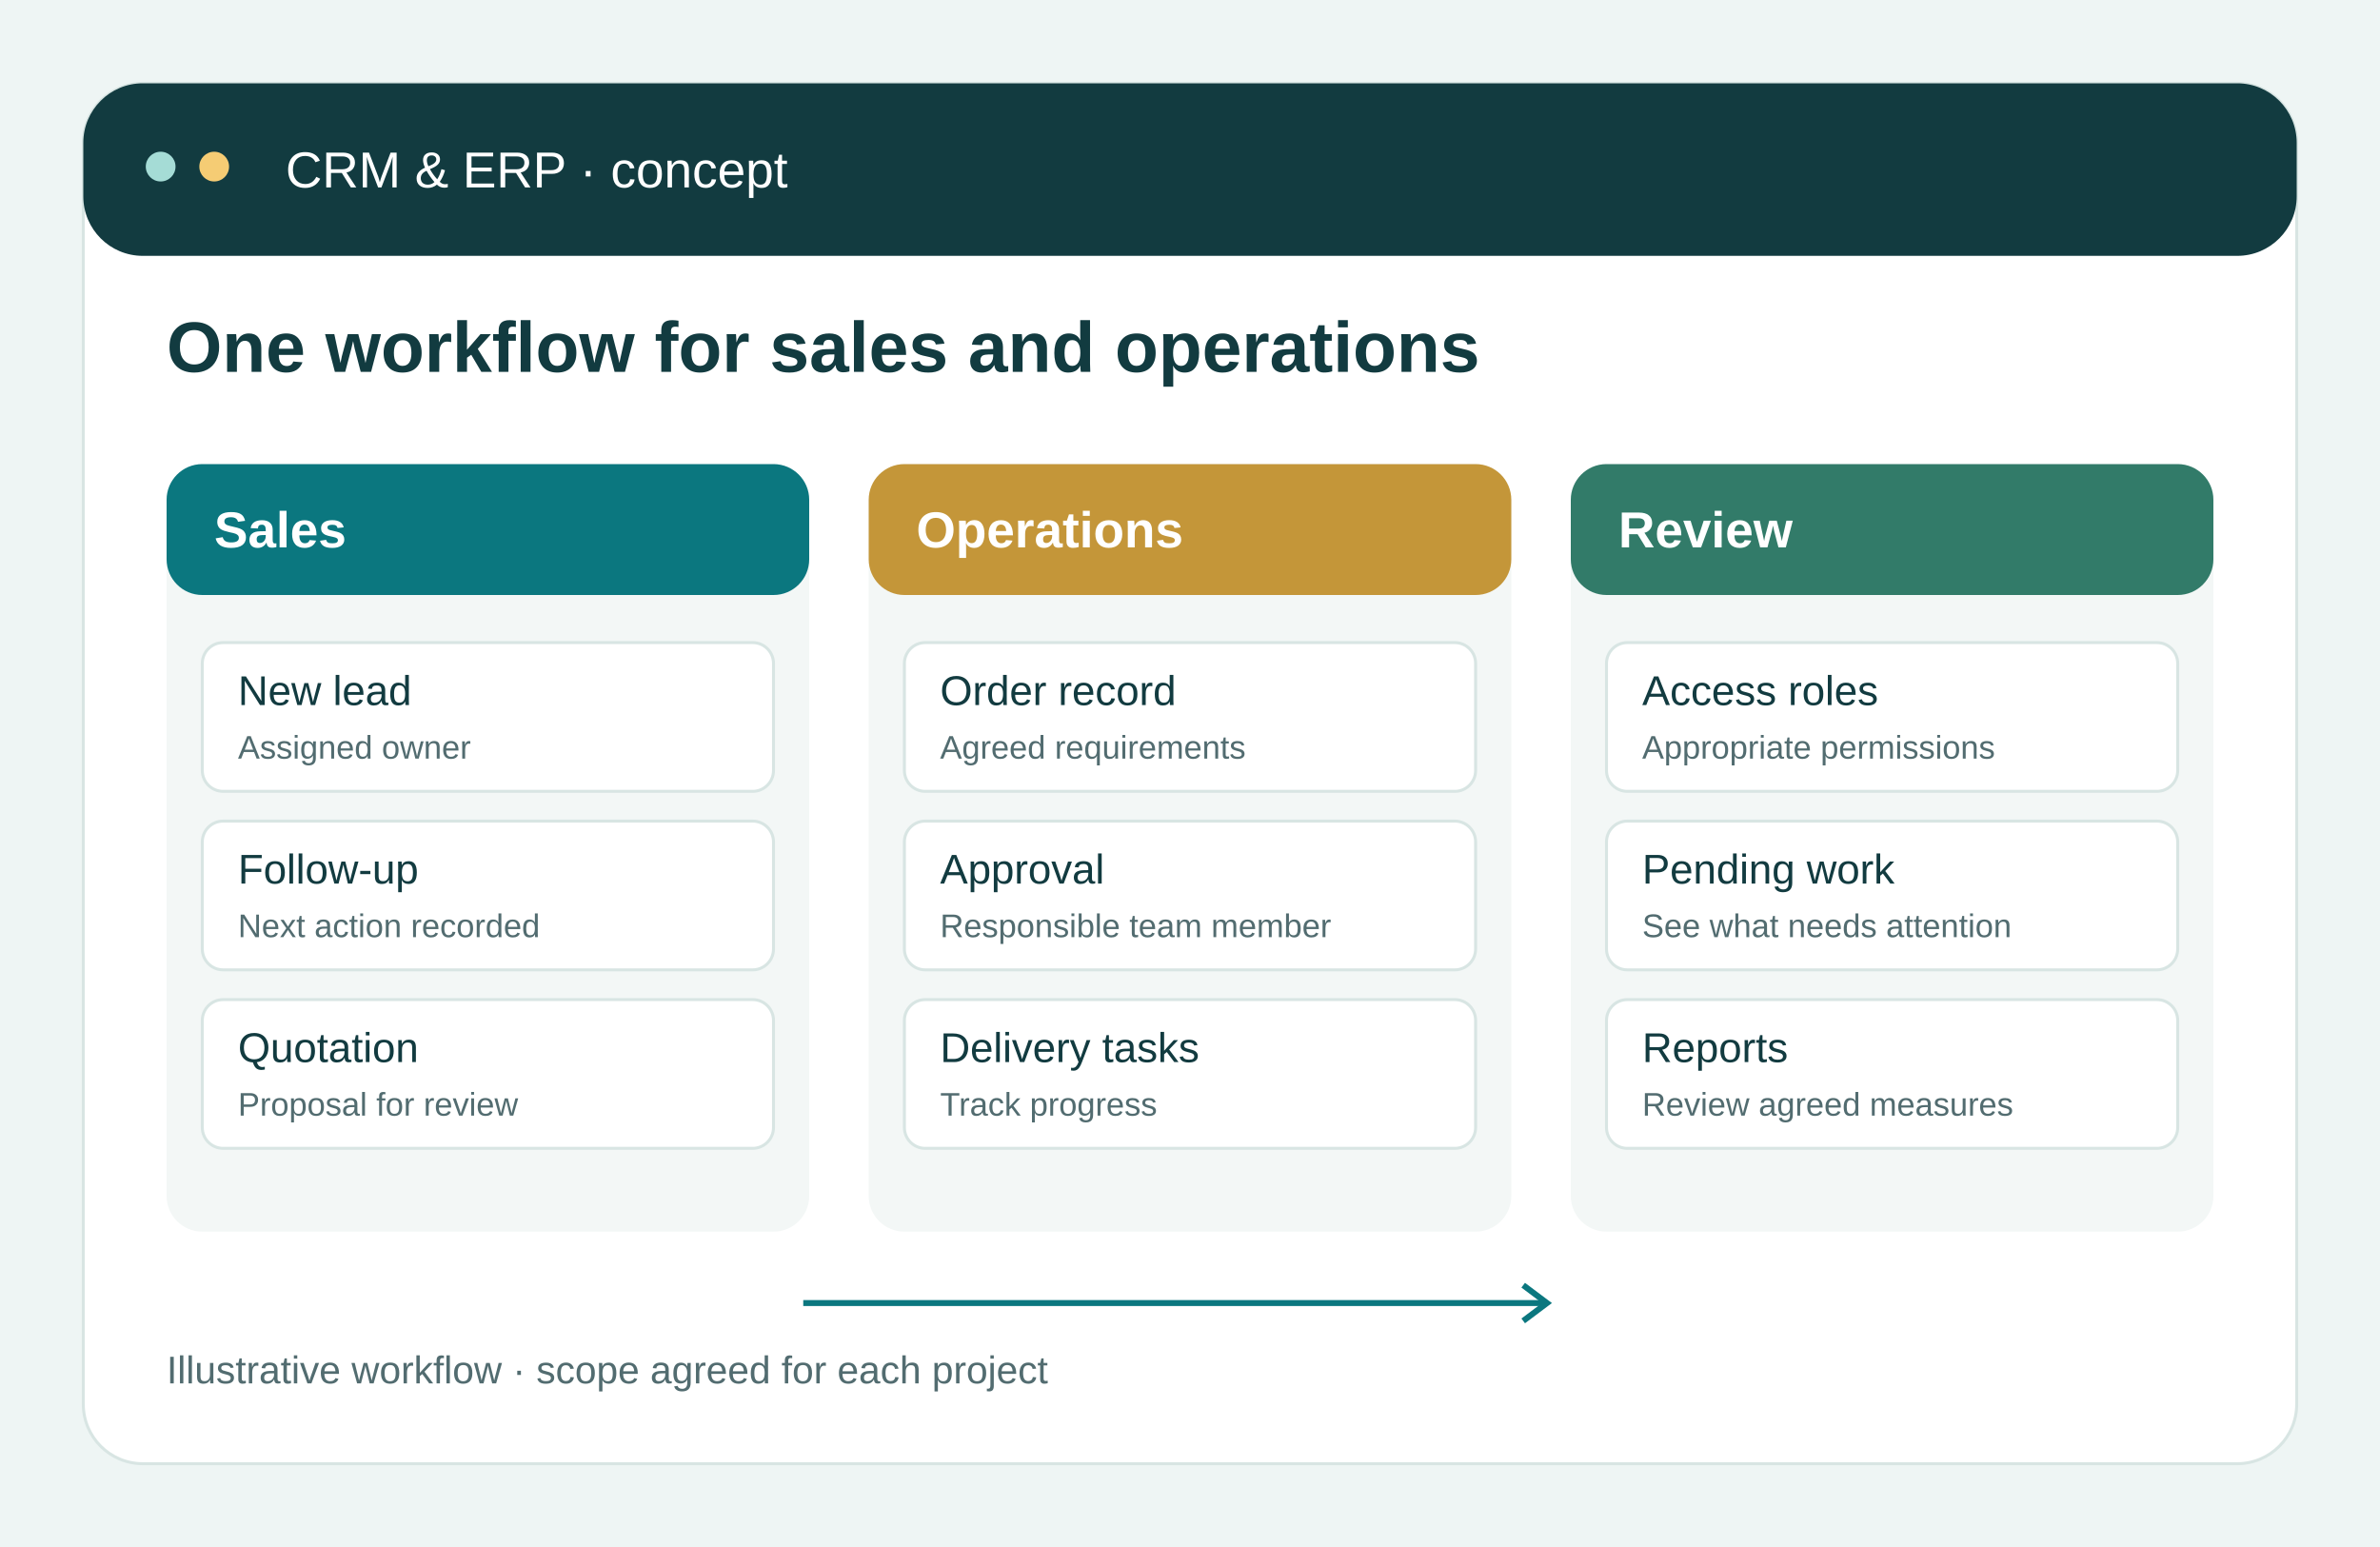
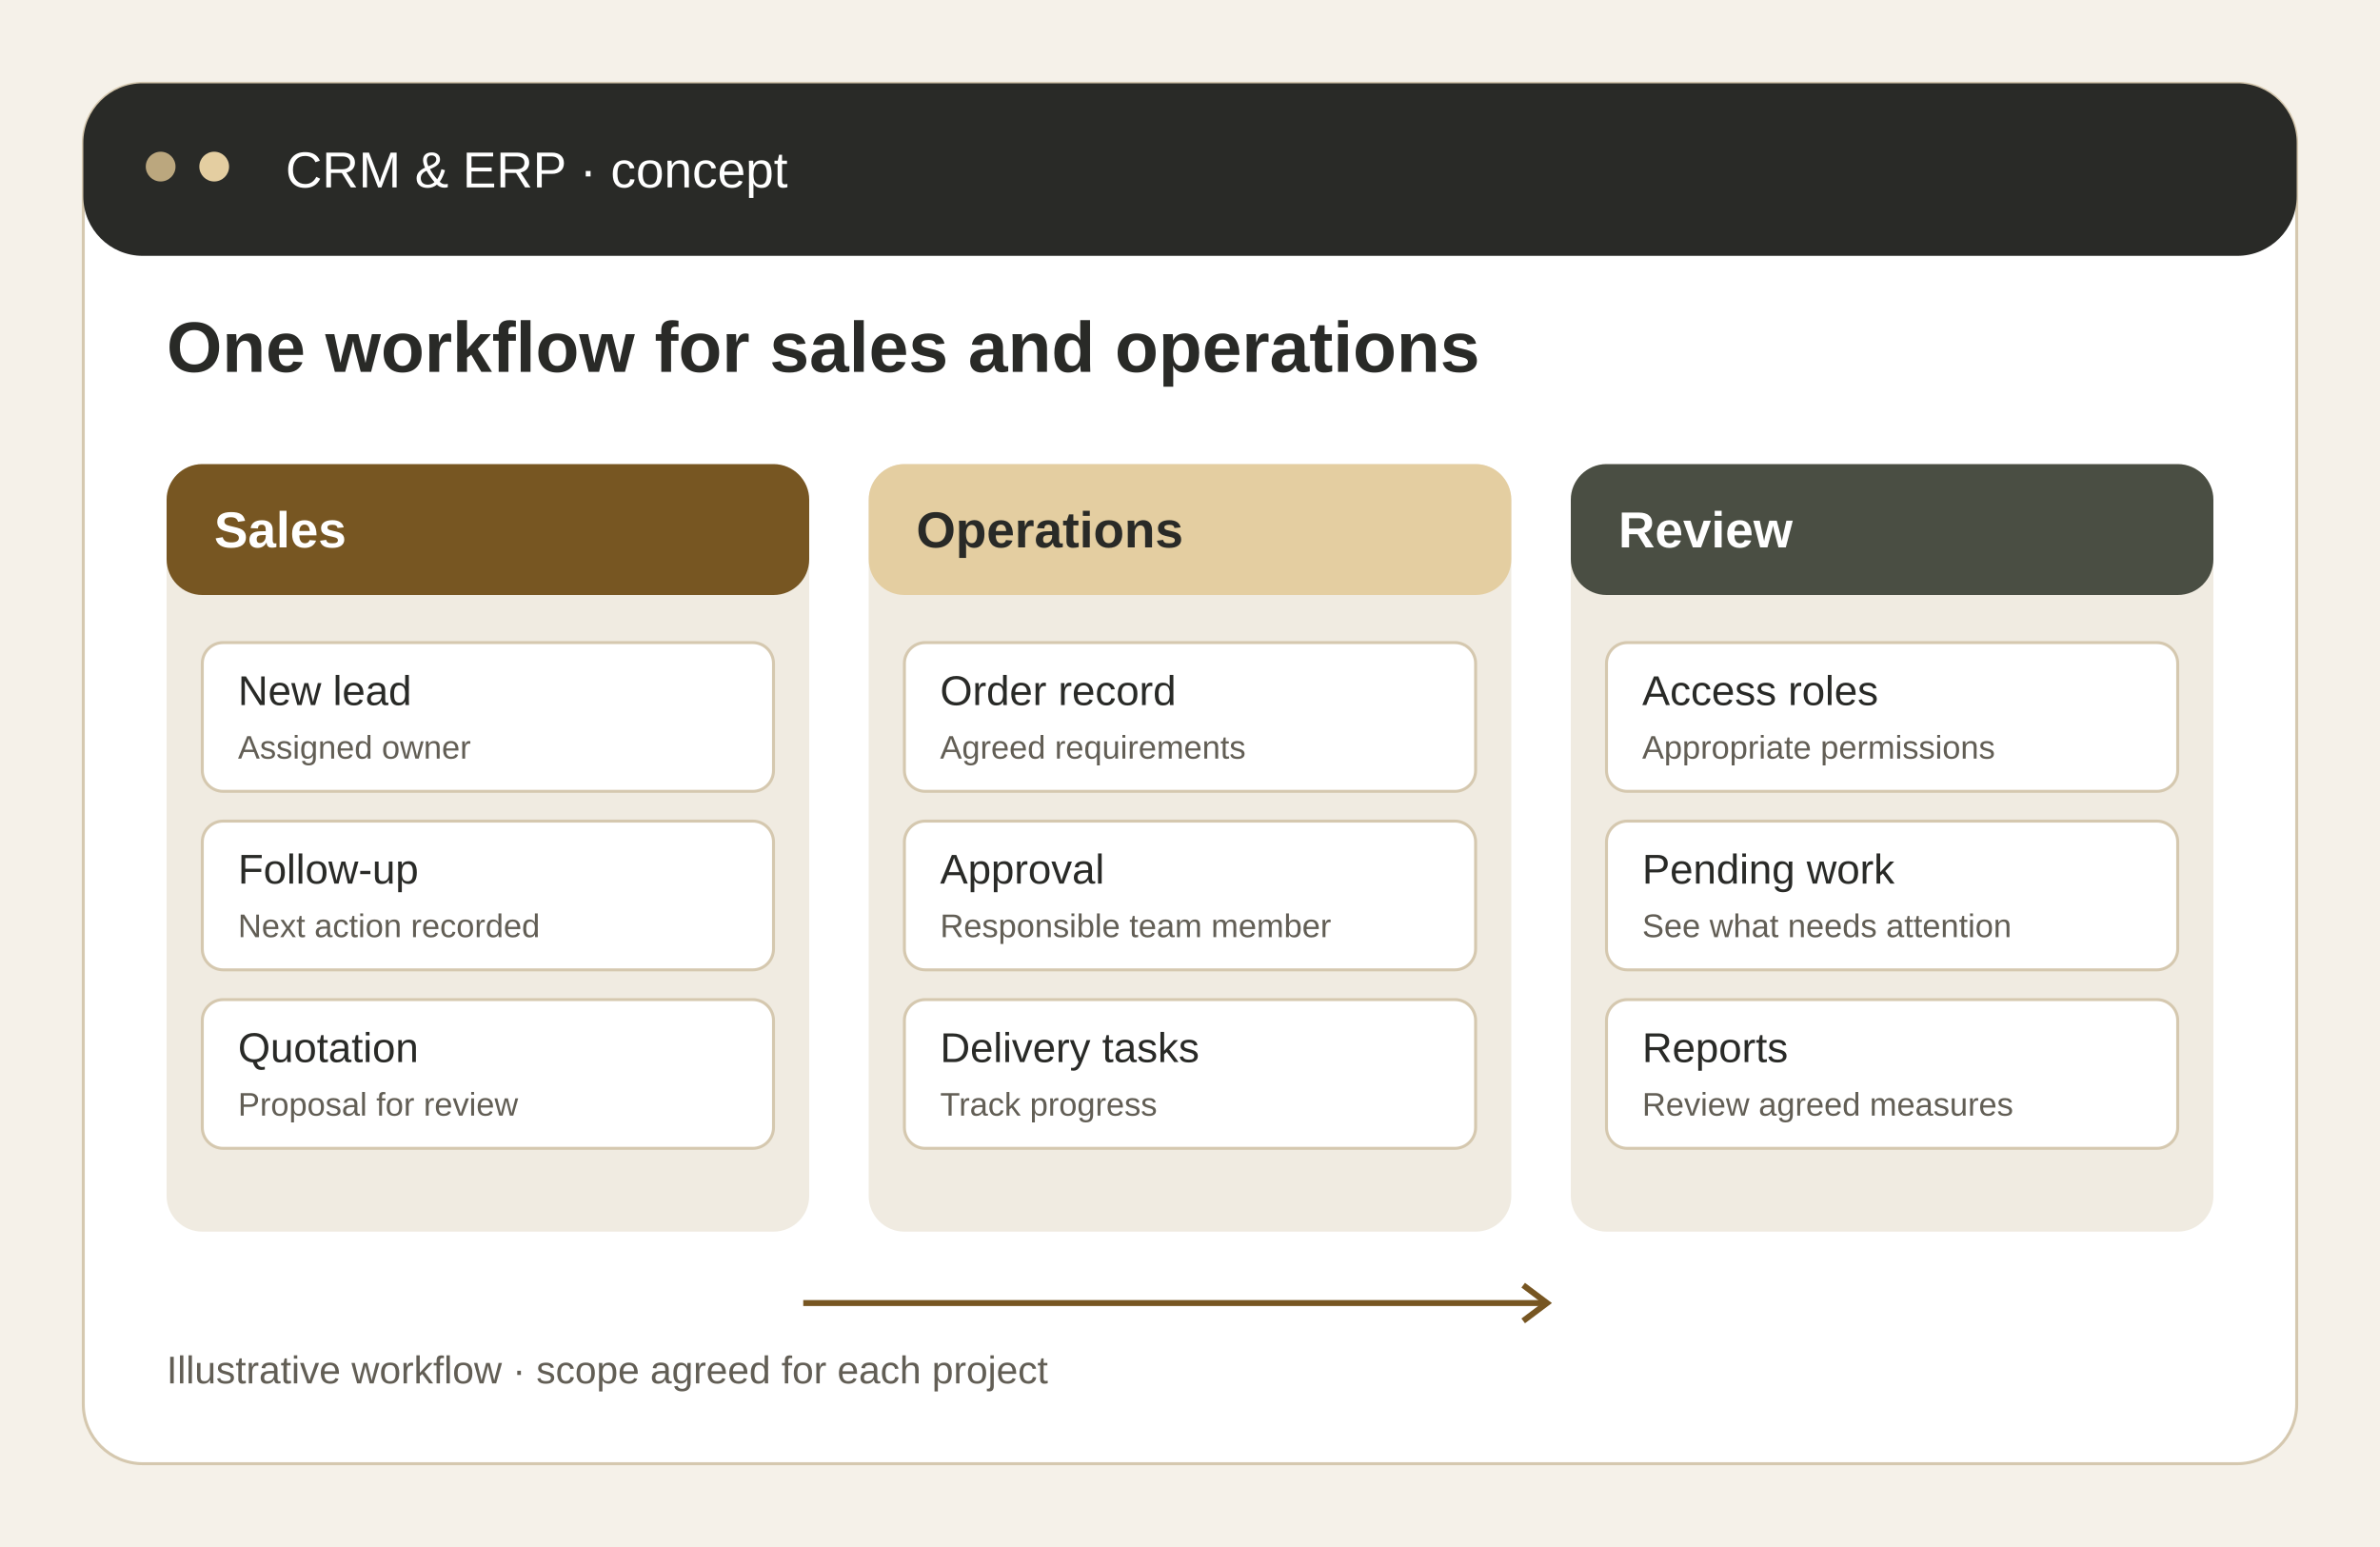
<svg xmlns="http://www.w3.org/2000/svg" width="800" height="520" viewBox="0 0 800 520">
-   <rect width="800" height="520" fill="#eef5f4" />
-   <rect x="28" y="28" width="744" height="464" rx="20" fill="white" stroke="#d8e5e3" />
-   <rect x="28" y="28" width="744" height="58" rx="20" fill="#123b40" />
-   <circle cx="54" cy="56" r="5" fill="#a5dcd6" />
-   <circle cx="72" cy="56" r="5" fill="#f5cc74" />
+   <rect width="800" height="520" fill="#f5f1e9" />
+   <rect x="28" y="28" width="744" height="464" rx="20" fill="white" stroke="#d5c8af" />
+   <rect x="28" y="28" width="744" height="58" rx="20" fill="#292a27" />
+   <circle cx="54" cy="56" r="5" fill="#bba77e" />
+   <circle cx="72" cy="56" r="5" fill="#e4cea1" />
  <text x="96" y="63" font-family="Arial,sans-serif" font-size="17" fill="white">CRM &amp; ERP · concept</text>
-   <text x="56" y="125" font-family="Arial,sans-serif" font-size="24" font-weight="bold" fill="#123b40">One workflow for sales and operations</text>
-   <rect x="56" y="156" width="216" height="258" rx="12" fill="#f3f7f6" />
-   <rect x="56" y="156" width="216" height="44" rx="12" fill="#0b777f" />
+   <text x="56" y="125" font-family="Arial,sans-serif" font-size="24" font-weight="bold" fill="#292a27">One workflow for sales and operations</text>
+   <rect x="56" y="156" width="216" height="258" rx="12" fill="#f0ebe1" />
+   <rect x="56" y="156" width="216" height="44" rx="12" fill="#775622" />
  <text x="72" y="184" font-family="Arial,sans-serif" font-size="17" font-weight="bold" fill="white">Sales</text>
-   <rect x="68" y="216" width="192" height="50" rx="7" fill="white" stroke="#d8e5e3" />
-   <text x="80" y="237" font-family="Arial,sans-serif" font-size="14" fill="#123b40">New lead</text>
-   <text x="80" y="255" font-family="Arial,sans-serif" font-size="11" fill="#526c70">Assigned owner</text>
-   <rect x="68" y="276" width="192" height="50" rx="7" fill="white" stroke="#d8e5e3" />
-   <text x="80" y="297" font-family="Arial,sans-serif" font-size="14" fill="#123b40">Follow-up</text>
-   <text x="80" y="315" font-family="Arial,sans-serif" font-size="11" fill="#526c70">Next action recorded</text>
-   <rect x="68" y="336" width="192" height="50" rx="7" fill="white" stroke="#d8e5e3" />
-   <text x="80" y="357" font-family="Arial,sans-serif" font-size="14" fill="#123b40">Quotation</text>
-   <text x="80" y="375" font-family="Arial,sans-serif" font-size="11" fill="#526c70">Proposal for review</text>
-   <rect x="292" y="156" width="216" height="258" rx="12" fill="#f3f7f6" />
-   <rect x="292" y="156" width="216" height="44" rx="12" fill="#c49639" />
-   <text x="308" y="184" font-family="Arial,sans-serif" font-size="17" font-weight="bold" fill="white">Operations</text>
-   <rect x="304" y="216" width="192" height="50" rx="7" fill="white" stroke="#d8e5e3" />
-   <text x="316" y="237" font-family="Arial,sans-serif" font-size="14" fill="#123b40">Order record</text>
-   <text x="316" y="255" font-family="Arial,sans-serif" font-size="11" fill="#526c70">Agreed requirements</text>
-   <rect x="304" y="276" width="192" height="50" rx="7" fill="white" stroke="#d8e5e3" />
-   <text x="316" y="297" font-family="Arial,sans-serif" font-size="14" fill="#123b40">Approval</text>
-   <text x="316" y="315" font-family="Arial,sans-serif" font-size="11" fill="#526c70">Responsible team member</text>
-   <rect x="304" y="336" width="192" height="50" rx="7" fill="white" stroke="#d8e5e3" />
-   <text x="316" y="357" font-family="Arial,sans-serif" font-size="14" fill="#123b40">Delivery tasks</text>
-   <text x="316" y="375" font-family="Arial,sans-serif" font-size="11" fill="#526c70">Track progress</text>
-   <rect x="528" y="156" width="216" height="258" rx="12" fill="#f3f7f6" />
-   <rect x="528" y="156" width="216" height="44" rx="12" fill="#327b69" />
+   <rect x="68" y="216" width="192" height="50" rx="7" fill="white" stroke="#d5c8af" />
+   <text x="80" y="237" font-family="Arial,sans-serif" font-size="14" fill="#292a27">New lead</text>
+   <text x="80" y="255" font-family="Arial,sans-serif" font-size="11" fill="#625e55">Assigned owner</text>
+   <rect x="68" y="276" width="192" height="50" rx="7" fill="white" stroke="#d5c8af" />
+   <text x="80" y="297" font-family="Arial,sans-serif" font-size="14" fill="#292a27">Follow-up</text>
+   <text x="80" y="315" font-family="Arial,sans-serif" font-size="11" fill="#625e55">Next action recorded</text>
+   <rect x="68" y="336" width="192" height="50" rx="7" fill="white" stroke="#d5c8af" />
+   <text x="80" y="357" font-family="Arial,sans-serif" font-size="14" fill="#292a27">Quotation</text>
+   <text x="80" y="375" font-family="Arial,sans-serif" font-size="11" fill="#625e55">Proposal for review</text>
+   <rect x="292" y="156" width="216" height="258" rx="12" fill="#f0ebe1" />
+   <rect x="292" y="156" width="216" height="44" rx="12" fill="#e4cea1" />
+   <text x="308" y="184" font-family="Arial,sans-serif" font-size="17" font-weight="bold" fill="#292a27">Operations</text>
+   <rect x="304" y="216" width="192" height="50" rx="7" fill="white" stroke="#d5c8af" />
+   <text x="316" y="237" font-family="Arial,sans-serif" font-size="14" fill="#292a27">Order record</text>
+   <text x="316" y="255" font-family="Arial,sans-serif" font-size="11" fill="#625e55">Agreed requirements</text>
+   <rect x="304" y="276" width="192" height="50" rx="7" fill="white" stroke="#d5c8af" />
+   <text x="316" y="297" font-family="Arial,sans-serif" font-size="14" fill="#292a27">Approval</text>
+   <text x="316" y="315" font-family="Arial,sans-serif" font-size="11" fill="#625e55">Responsible team member</text>
+   <rect x="304" y="336" width="192" height="50" rx="7" fill="white" stroke="#d5c8af" />
+   <text x="316" y="357" font-family="Arial,sans-serif" font-size="14" fill="#292a27">Delivery tasks</text>
+   <text x="316" y="375" font-family="Arial,sans-serif" font-size="11" fill="#625e55">Track progress</text>
+   <rect x="528" y="156" width="216" height="258" rx="12" fill="#f0ebe1" />
+   <rect x="528" y="156" width="216" height="44" rx="12" fill="#4a4e43" />
  <text x="544" y="184" font-family="Arial,sans-serif" font-size="17" font-weight="bold" fill="white">Review</text>
-   <rect x="540" y="216" width="192" height="50" rx="7" fill="white" stroke="#d8e5e3" />
-   <text x="552" y="237" font-family="Arial,sans-serif" font-size="14" fill="#123b40">Access roles</text>
-   <text x="552" y="255" font-family="Arial,sans-serif" font-size="11" fill="#526c70">Appropriate permissions</text>
-   <rect x="540" y="276" width="192" height="50" rx="7" fill="white" stroke="#d8e5e3" />
-   <text x="552" y="297" font-family="Arial,sans-serif" font-size="14" fill="#123b40">Pending work</text>
-   <text x="552" y="315" font-family="Arial,sans-serif" font-size="11" fill="#526c70">See what needs attention</text>
-   <rect x="540" y="336" width="192" height="50" rx="7" fill="white" stroke="#d8e5e3" />
-   <text x="552" y="357" font-family="Arial,sans-serif" font-size="14" fill="#123b40">Reports</text>
-   <text x="552" y="375" font-family="Arial,sans-serif" font-size="11" fill="#526c70">Review agreed measures</text>
-   <path d="M270 438 H520" stroke="#0b777f" stroke-width="2" />
-   <path d="m512 432 8 6-8 6" fill="none" stroke="#0b777f" stroke-width="2" />
-   <text x="56" y="465" font-family="Arial,sans-serif" font-size="13" fill="#526c70">Illustrative workflow · scope agreed for each project</text>
+   <rect x="540" y="216" width="192" height="50" rx="7" fill="white" stroke="#d5c8af" />
+   <text x="552" y="237" font-family="Arial,sans-serif" font-size="14" fill="#292a27">Access roles</text>
+   <text x="552" y="255" font-family="Arial,sans-serif" font-size="11" fill="#625e55">Appropriate permissions</text>
+   <rect x="540" y="276" width="192" height="50" rx="7" fill="white" stroke="#d5c8af" />
+   <text x="552" y="297" font-family="Arial,sans-serif" font-size="14" fill="#292a27">Pending work</text>
+   <text x="552" y="315" font-family="Arial,sans-serif" font-size="11" fill="#625e55">See what needs attention</text>
+   <rect x="540" y="336" width="192" height="50" rx="7" fill="white" stroke="#d5c8af" />
+   <text x="552" y="357" font-family="Arial,sans-serif" font-size="14" fill="#292a27">Reports</text>
+   <text x="552" y="375" font-family="Arial,sans-serif" font-size="11" fill="#625e55">Review agreed measures</text>
+   <path d="M270 438 H520" stroke="#775622" stroke-width="2" />
+   <path d="m512 432 8 6-8 6" fill="none" stroke="#775622" stroke-width="2" />
+   <text x="56" y="465" font-family="Arial,sans-serif" font-size="13" fill="#625e55">Illustrative workflow · scope agreed for each project</text>
</svg>
